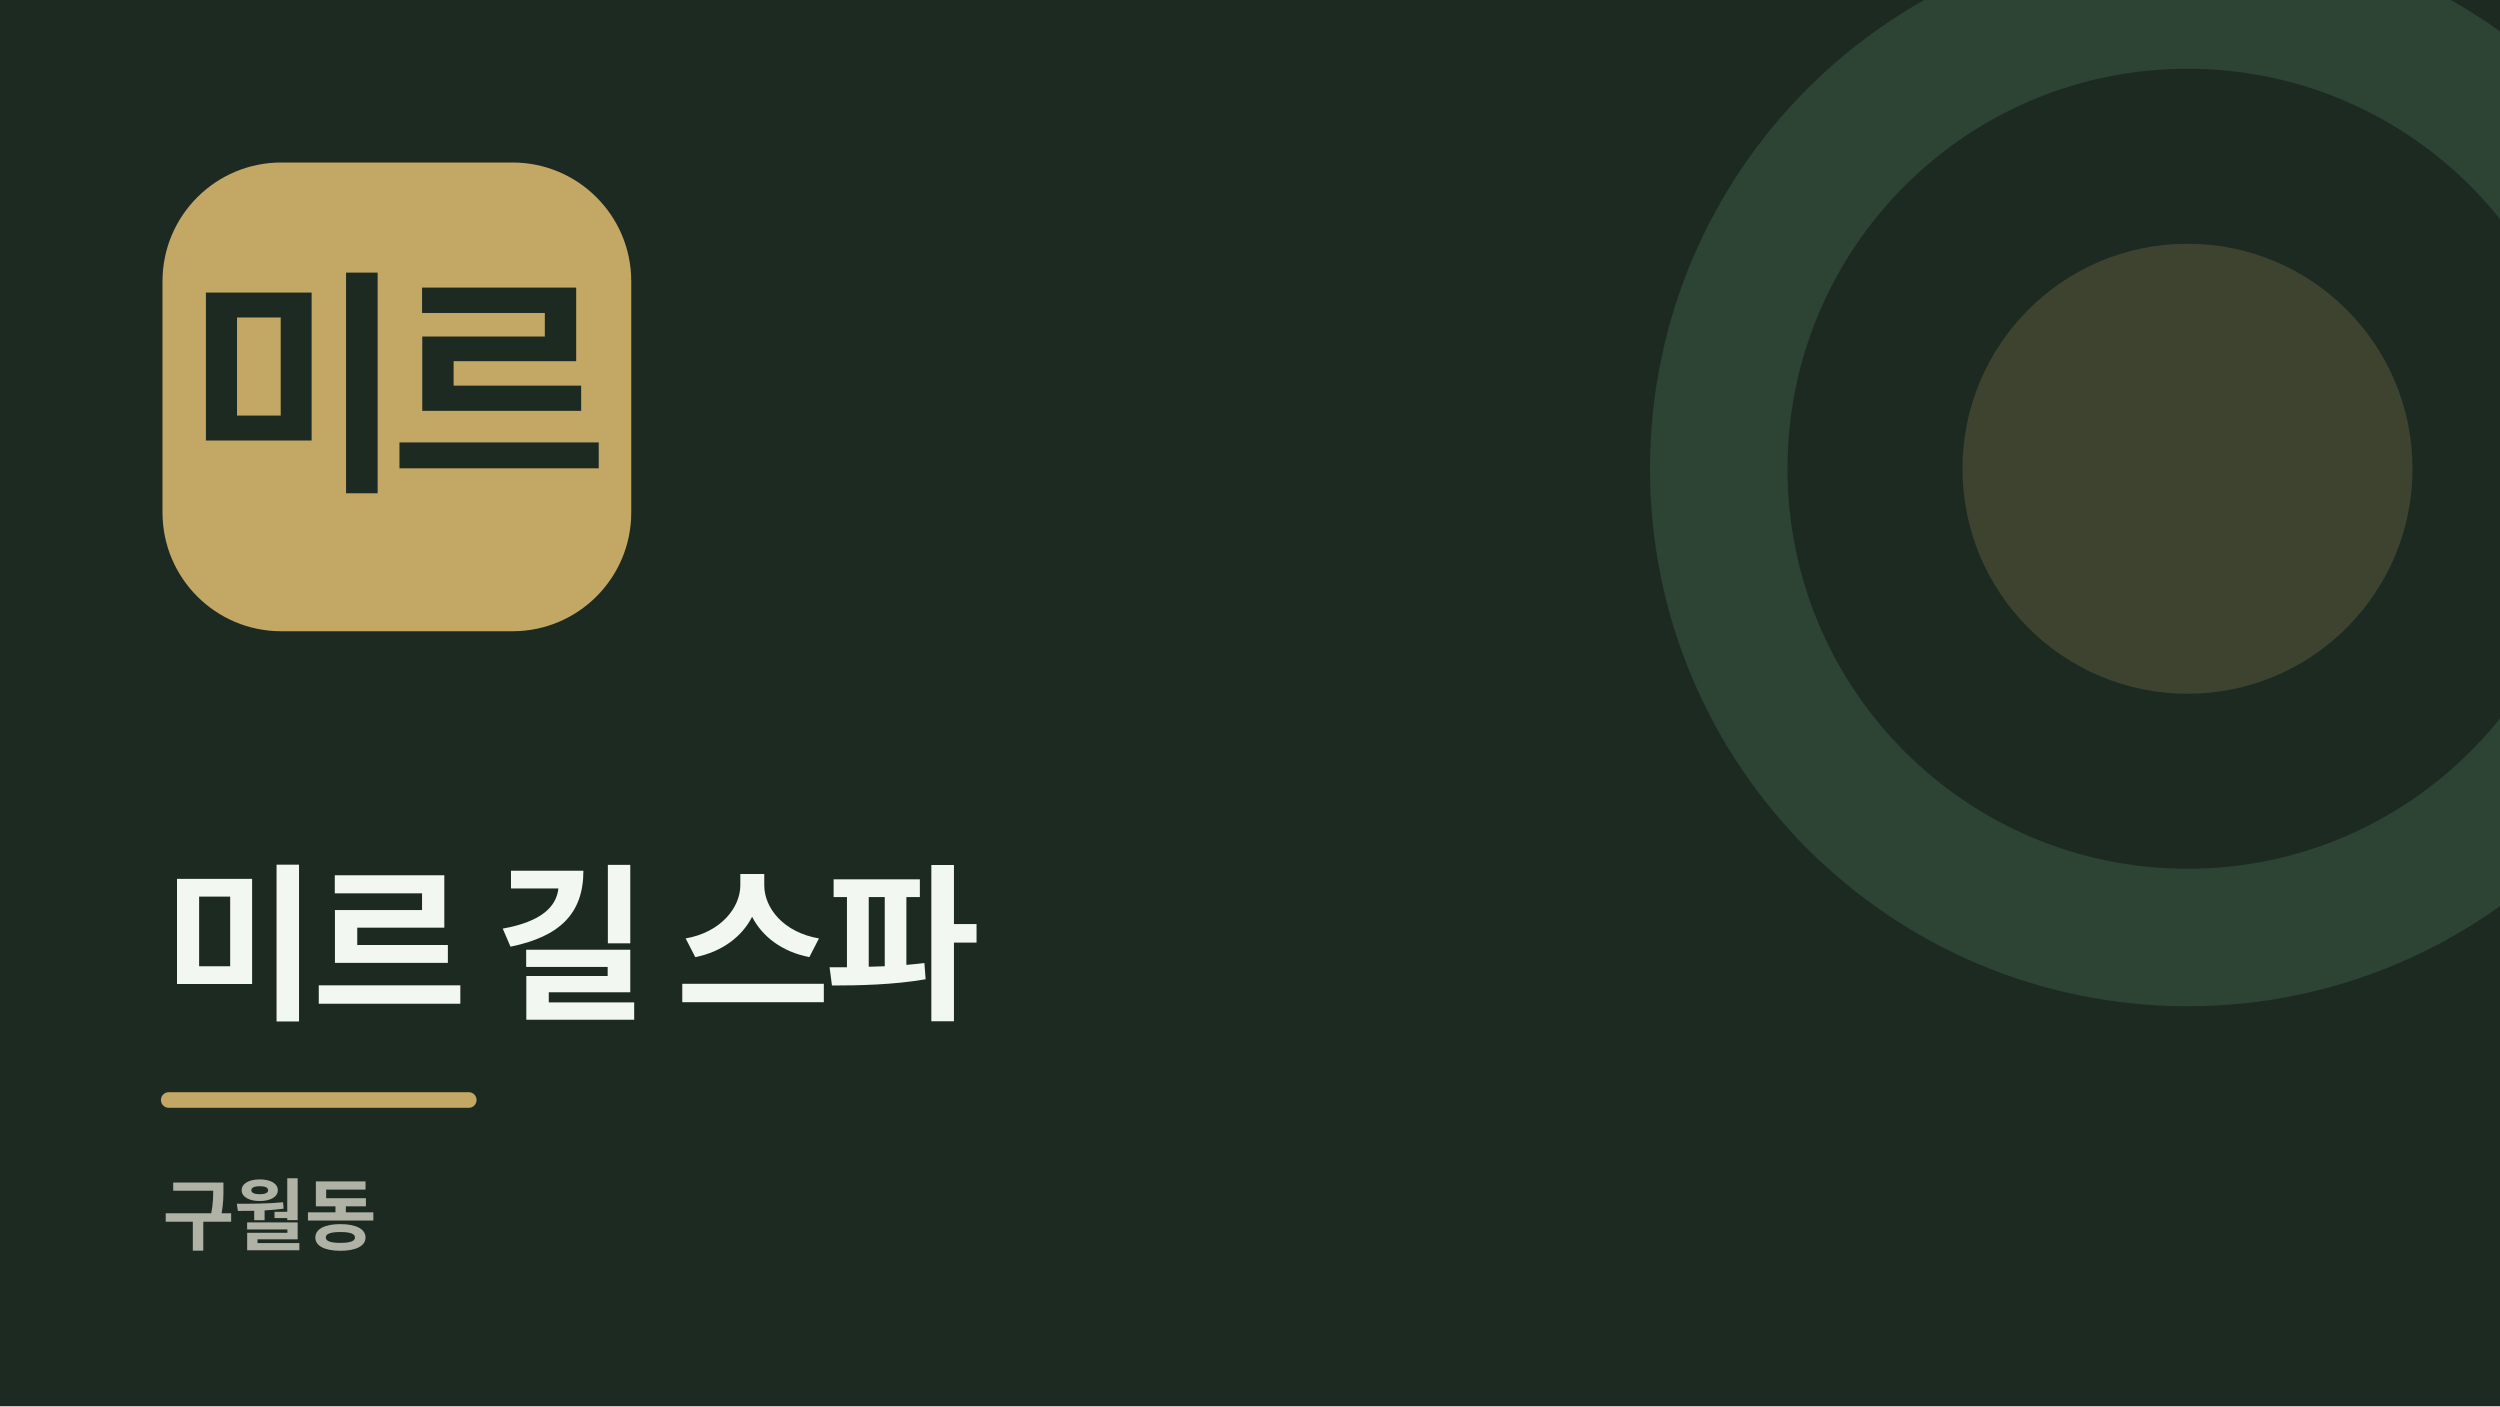
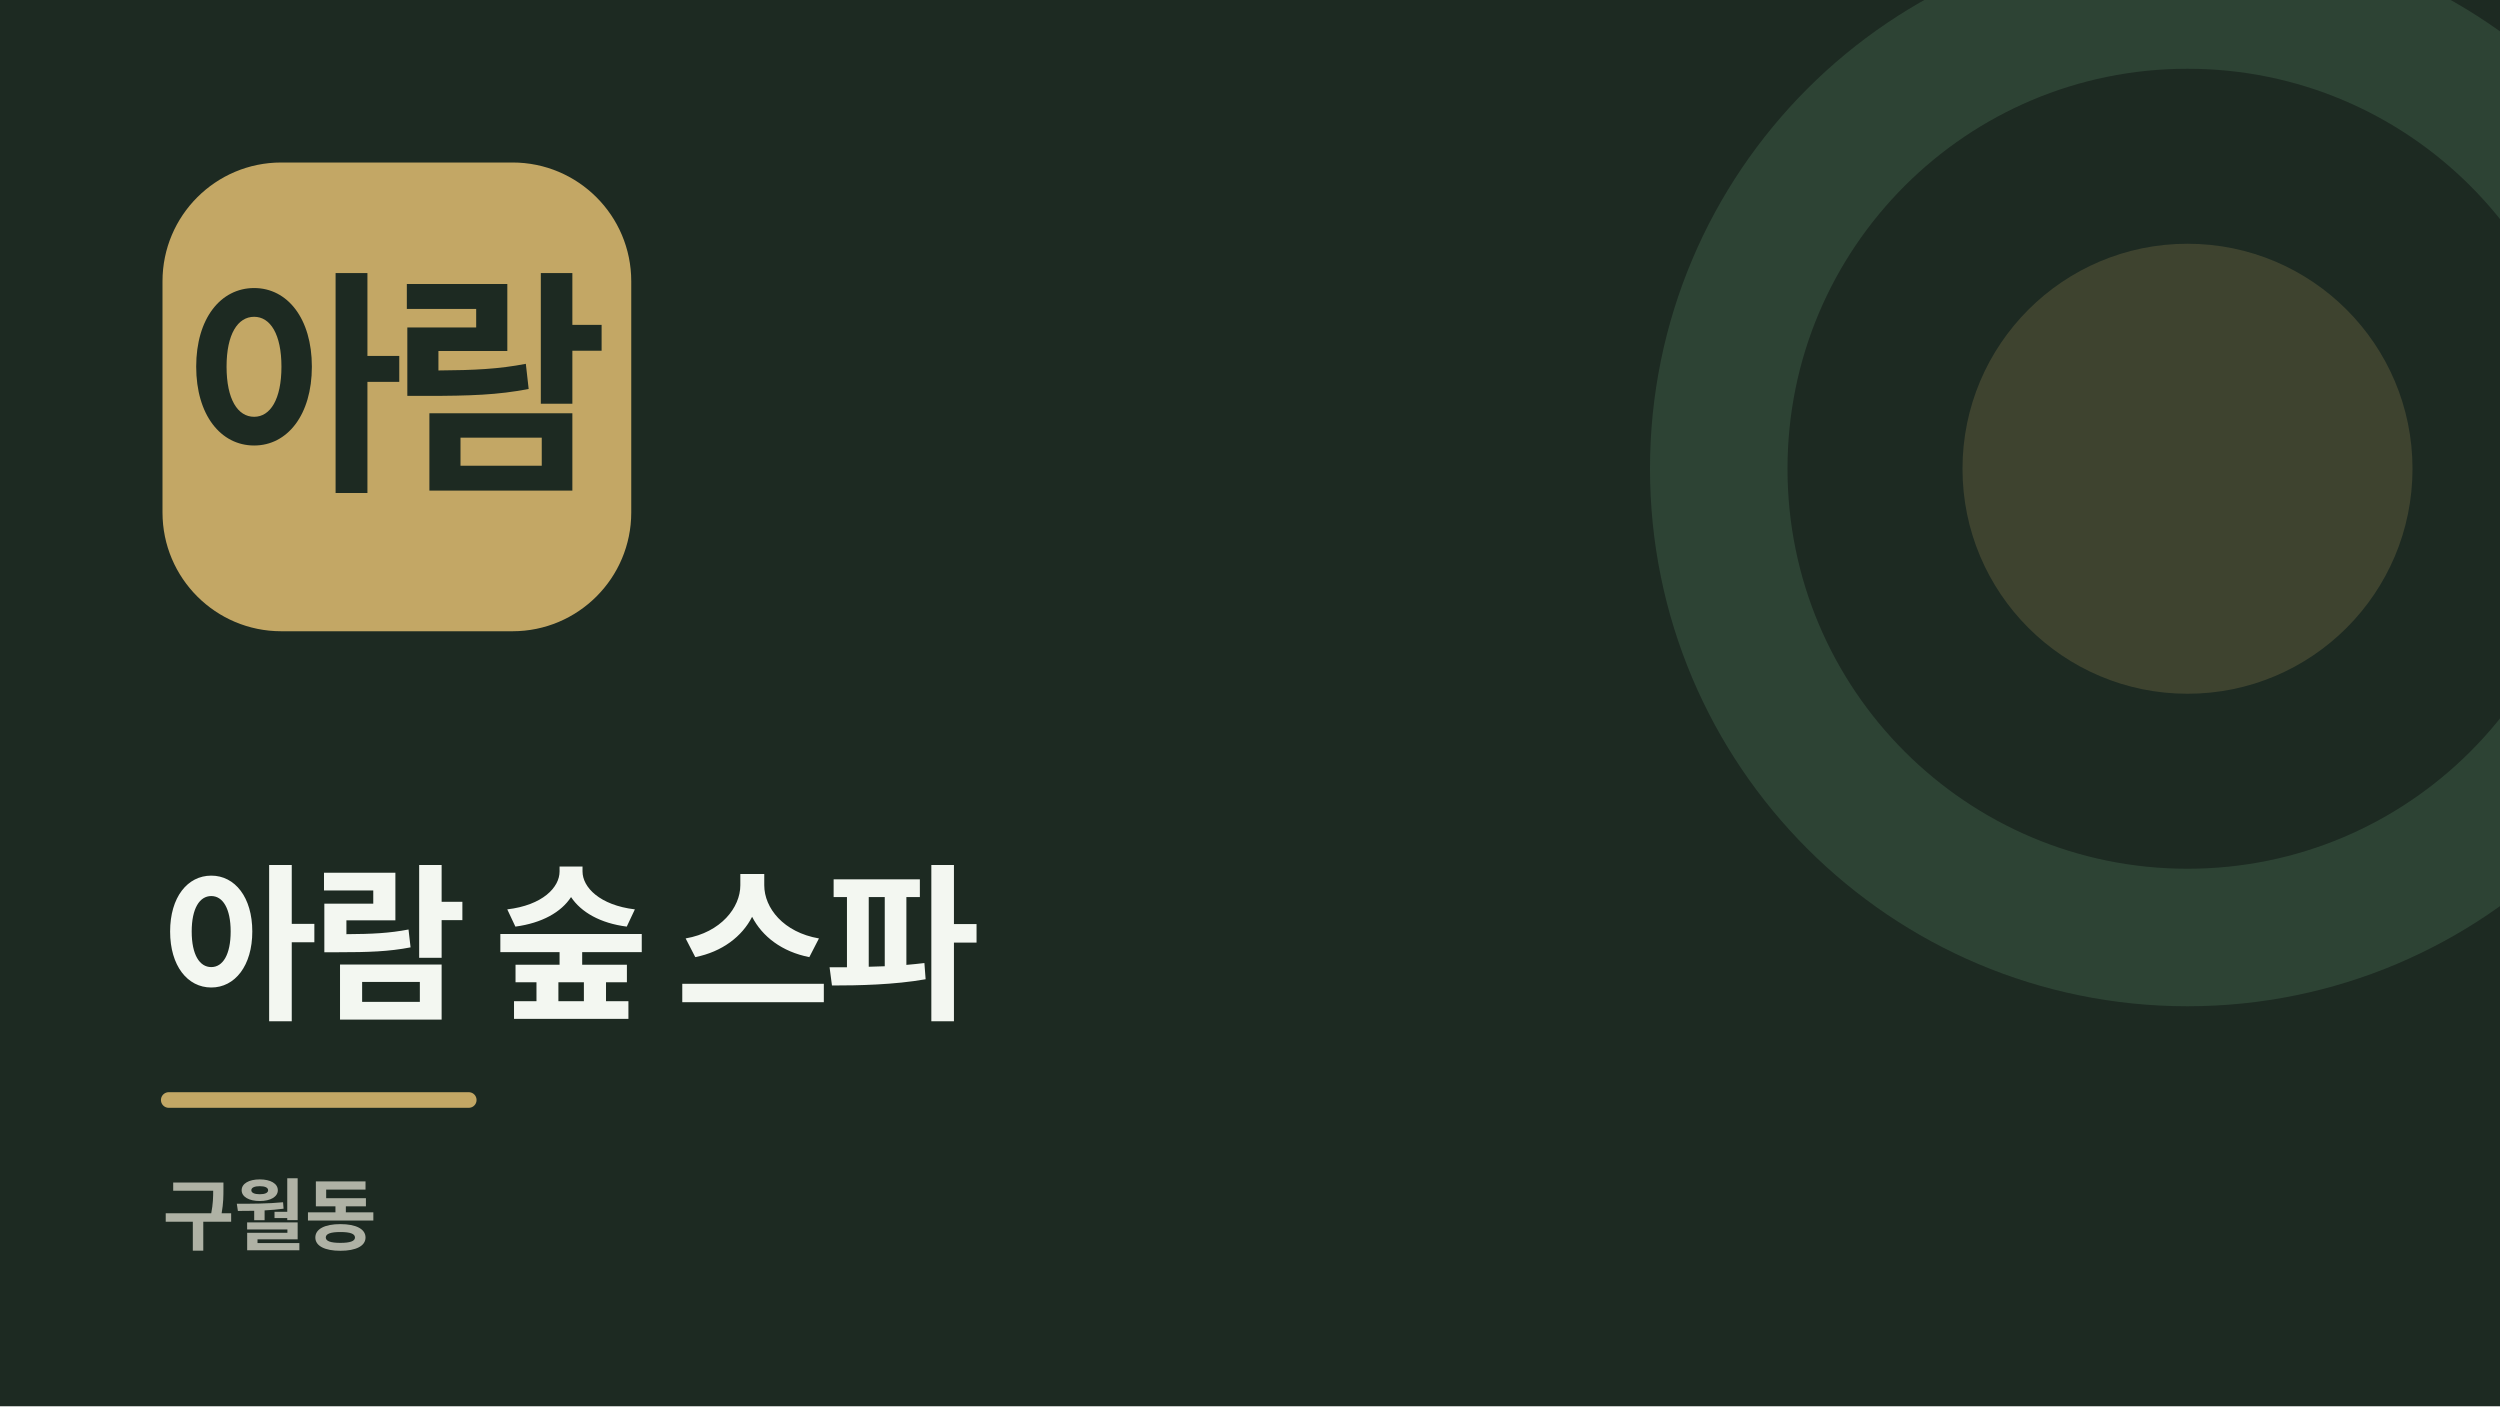
- <svg xmlns="http://www.w3.org/2000/svg" viewBox="0 0 800 450" role="img" preserveAspectRatio="xMidYMid slice" aria-label="미르 길 스파 스파 · 테라피 이미지">
+ <svg xmlns="http://www.w3.org/2000/svg" viewBox="0 0 800 450" role="img" preserveAspectRatio="xMidYMid slice" aria-label="아람 숲 스파 스파 · 테라피 이미지">
  <defs>
    <pattern id="sd17689dc" width="22" height="22" patternUnits="userSpaceOnUse">
      <circle cx="3" cy="3" r="2.3" fill="#E8E7D8" opacity=".34" />
    </pattern>
    <style> .k-ss-m{font-family:'Pretendard Variable',Pretendard,-apple-system,'Apple SD Gothic Neo','Noto Sans KR',sans-serif;font-weight:900;letter-spacing:-.06em} .k-ss-n{font-family:'Pretendard Variable',Pretendard,-apple-system,'Apple SD Gothic Neo','Noto Sans KR',sans-serif;font-weight:850;letter-spacing:-.035em} .k-ss-s{font-family:'Pretendard Variable',Pretendard,-apple-system,'Apple SD Gothic Neo','Noto Sans KR',sans-serif;font-weight:650;letter-spacing:-.01em} </style>
  </defs>
  <rect width="800" height="450" fill="#1D2A22" />
  <circle cx="700" cy="150" r="150" fill="none" stroke="#3C5A45" stroke-width="44" opacity=".52" />
  <circle cx="700" cy="150" r="72" fill="#C3A765" opacity=".2" />
  <rect x="52" y="52" width="150" height="150" rx="38" fill="#C3A765" />
-   <text class="k-ss-m" x="127" y="151" text-anchor="middle" font-size="76" fill="#1D2A22">미르</text>
-   <text class="k-ss-n" x="52" y="322" font-size="54" fill="#F3F7F1">미르 길 스파</text>
+   <text class="k-ss-m" x="127" y="151" text-anchor="middle" font-size="76" fill="#1D2A22">아람</text>
+   <text class="k-ss-n" x="52" y="322" font-size="54" fill="#F3F7F1">아람 숲 스파</text>
  <line x1="54" y1="352" x2="150" y2="352" stroke="#C3A765" stroke-width="5" stroke-linecap="round" />
  <text class="k-ss-s" x="52" y="398" font-size="25" fill="#E8E7D8" fill-opacity=".72">구월동</text>
</svg>
